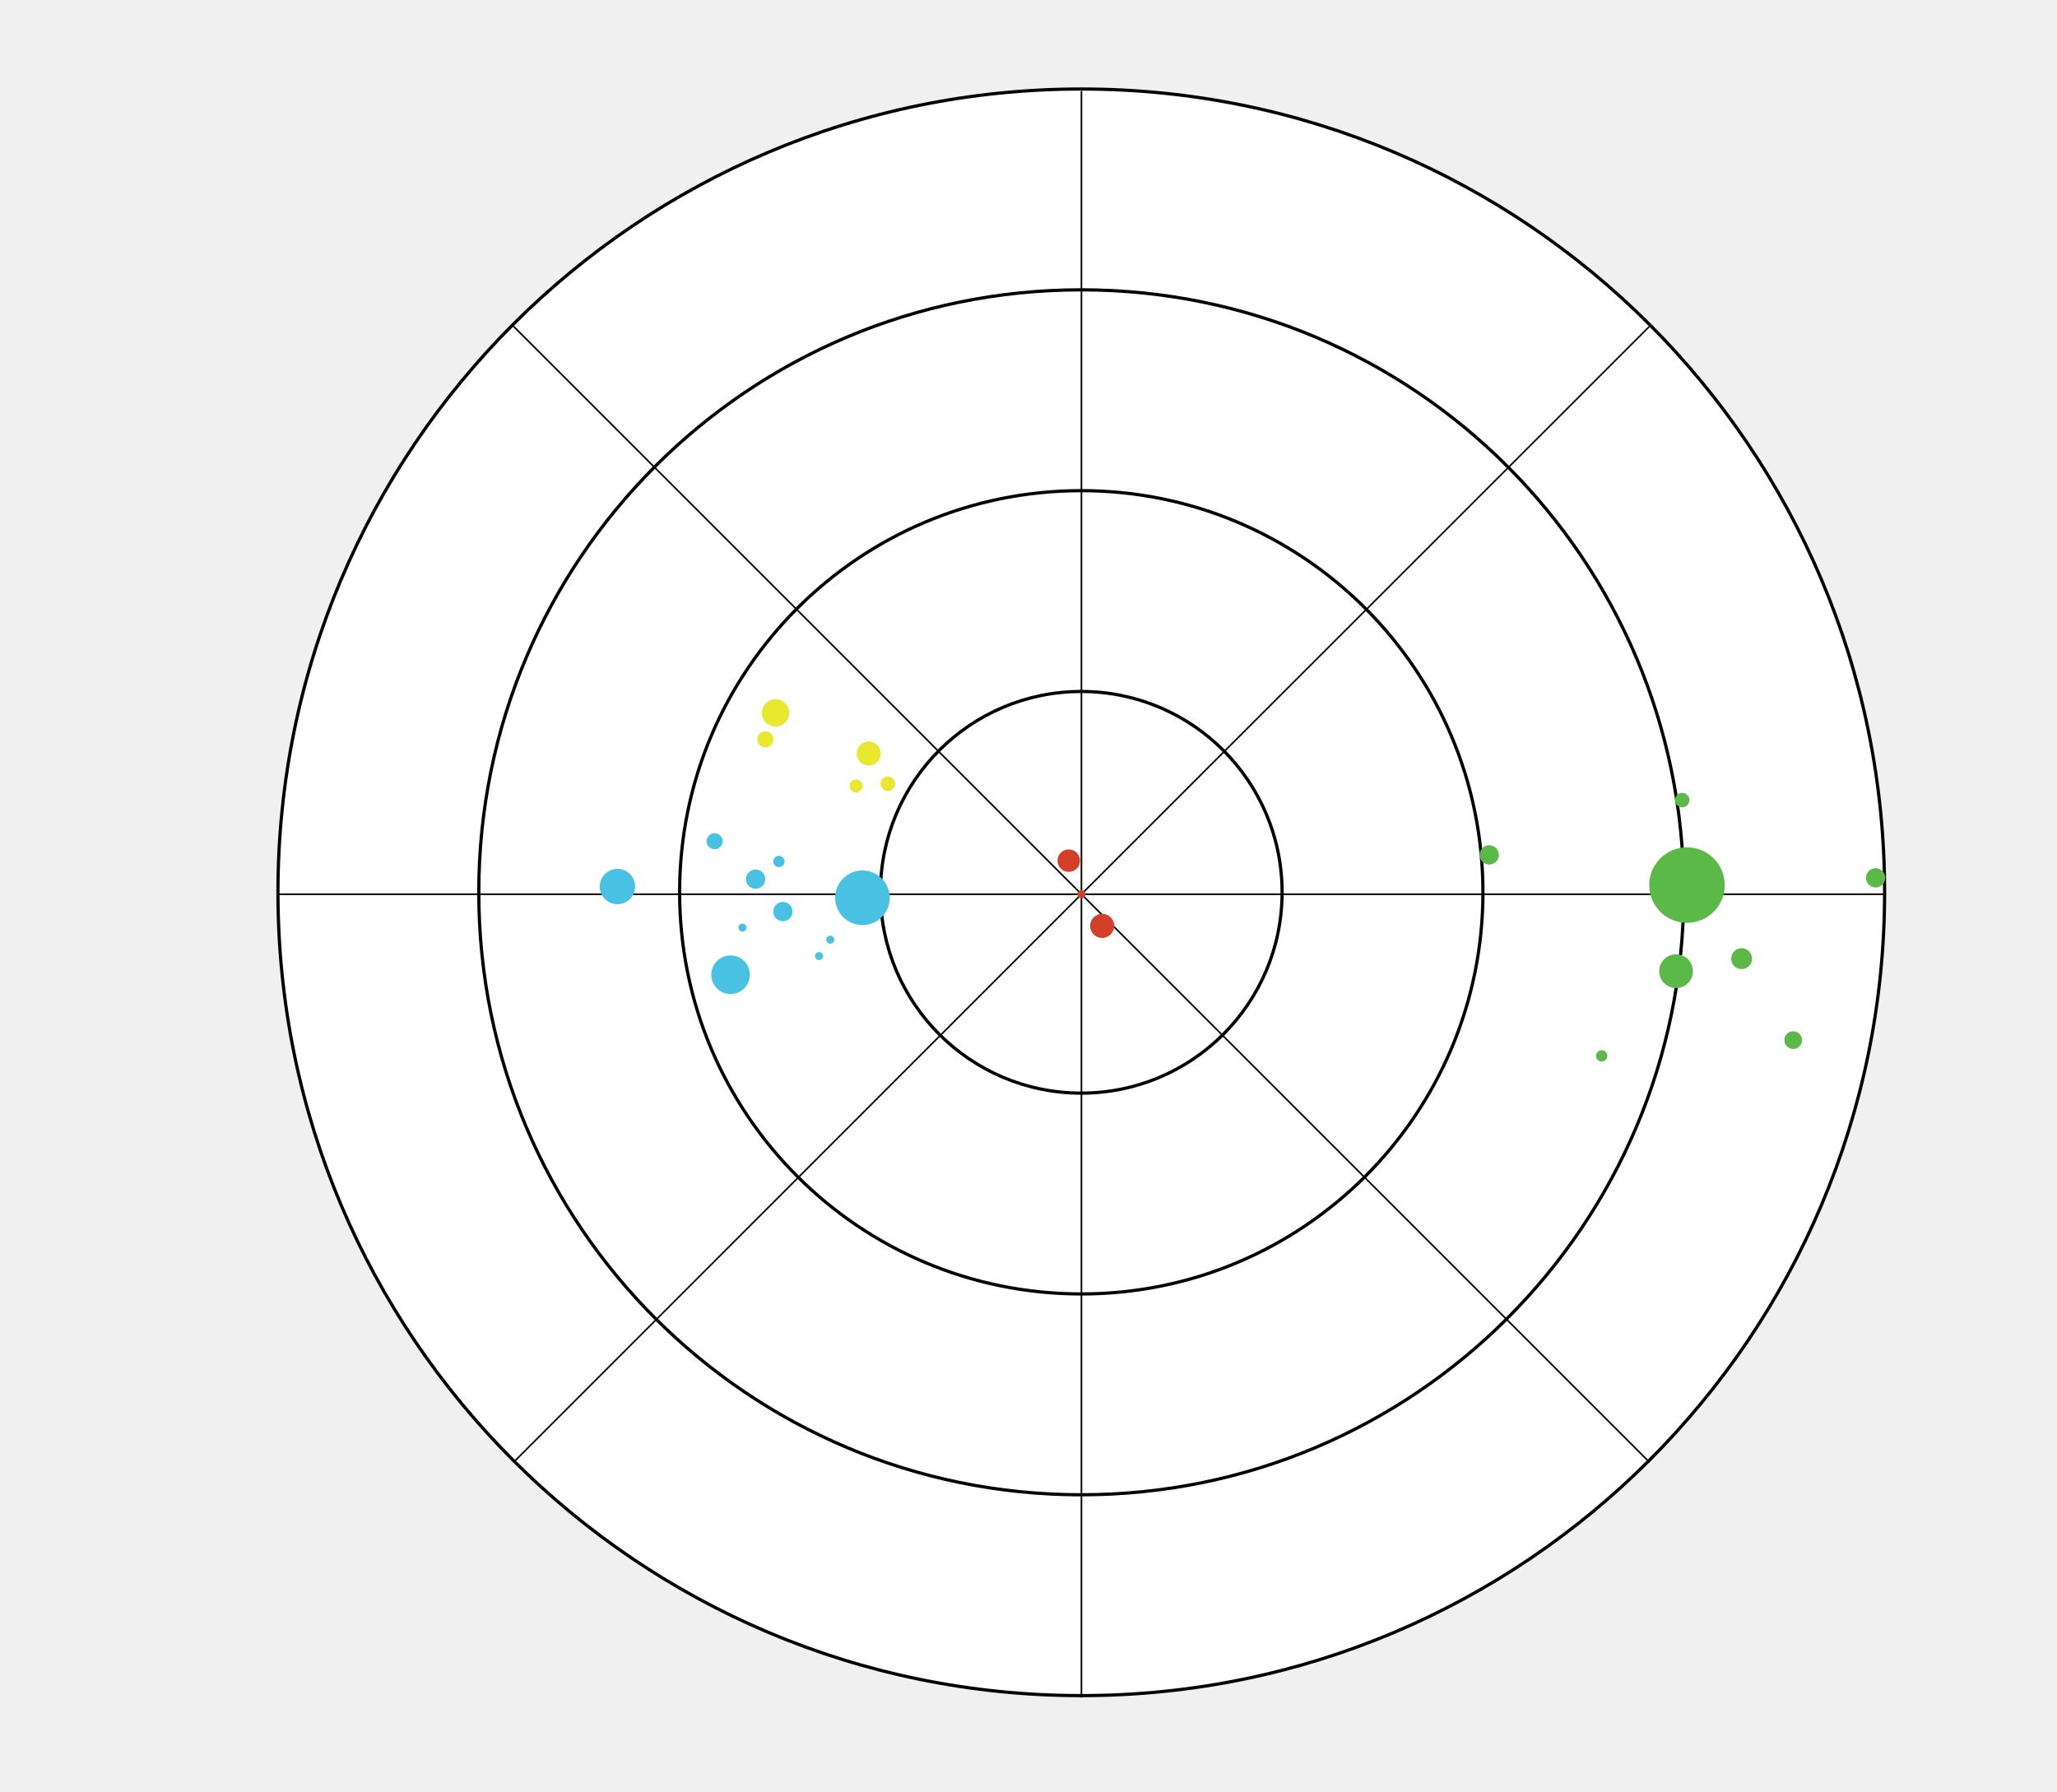
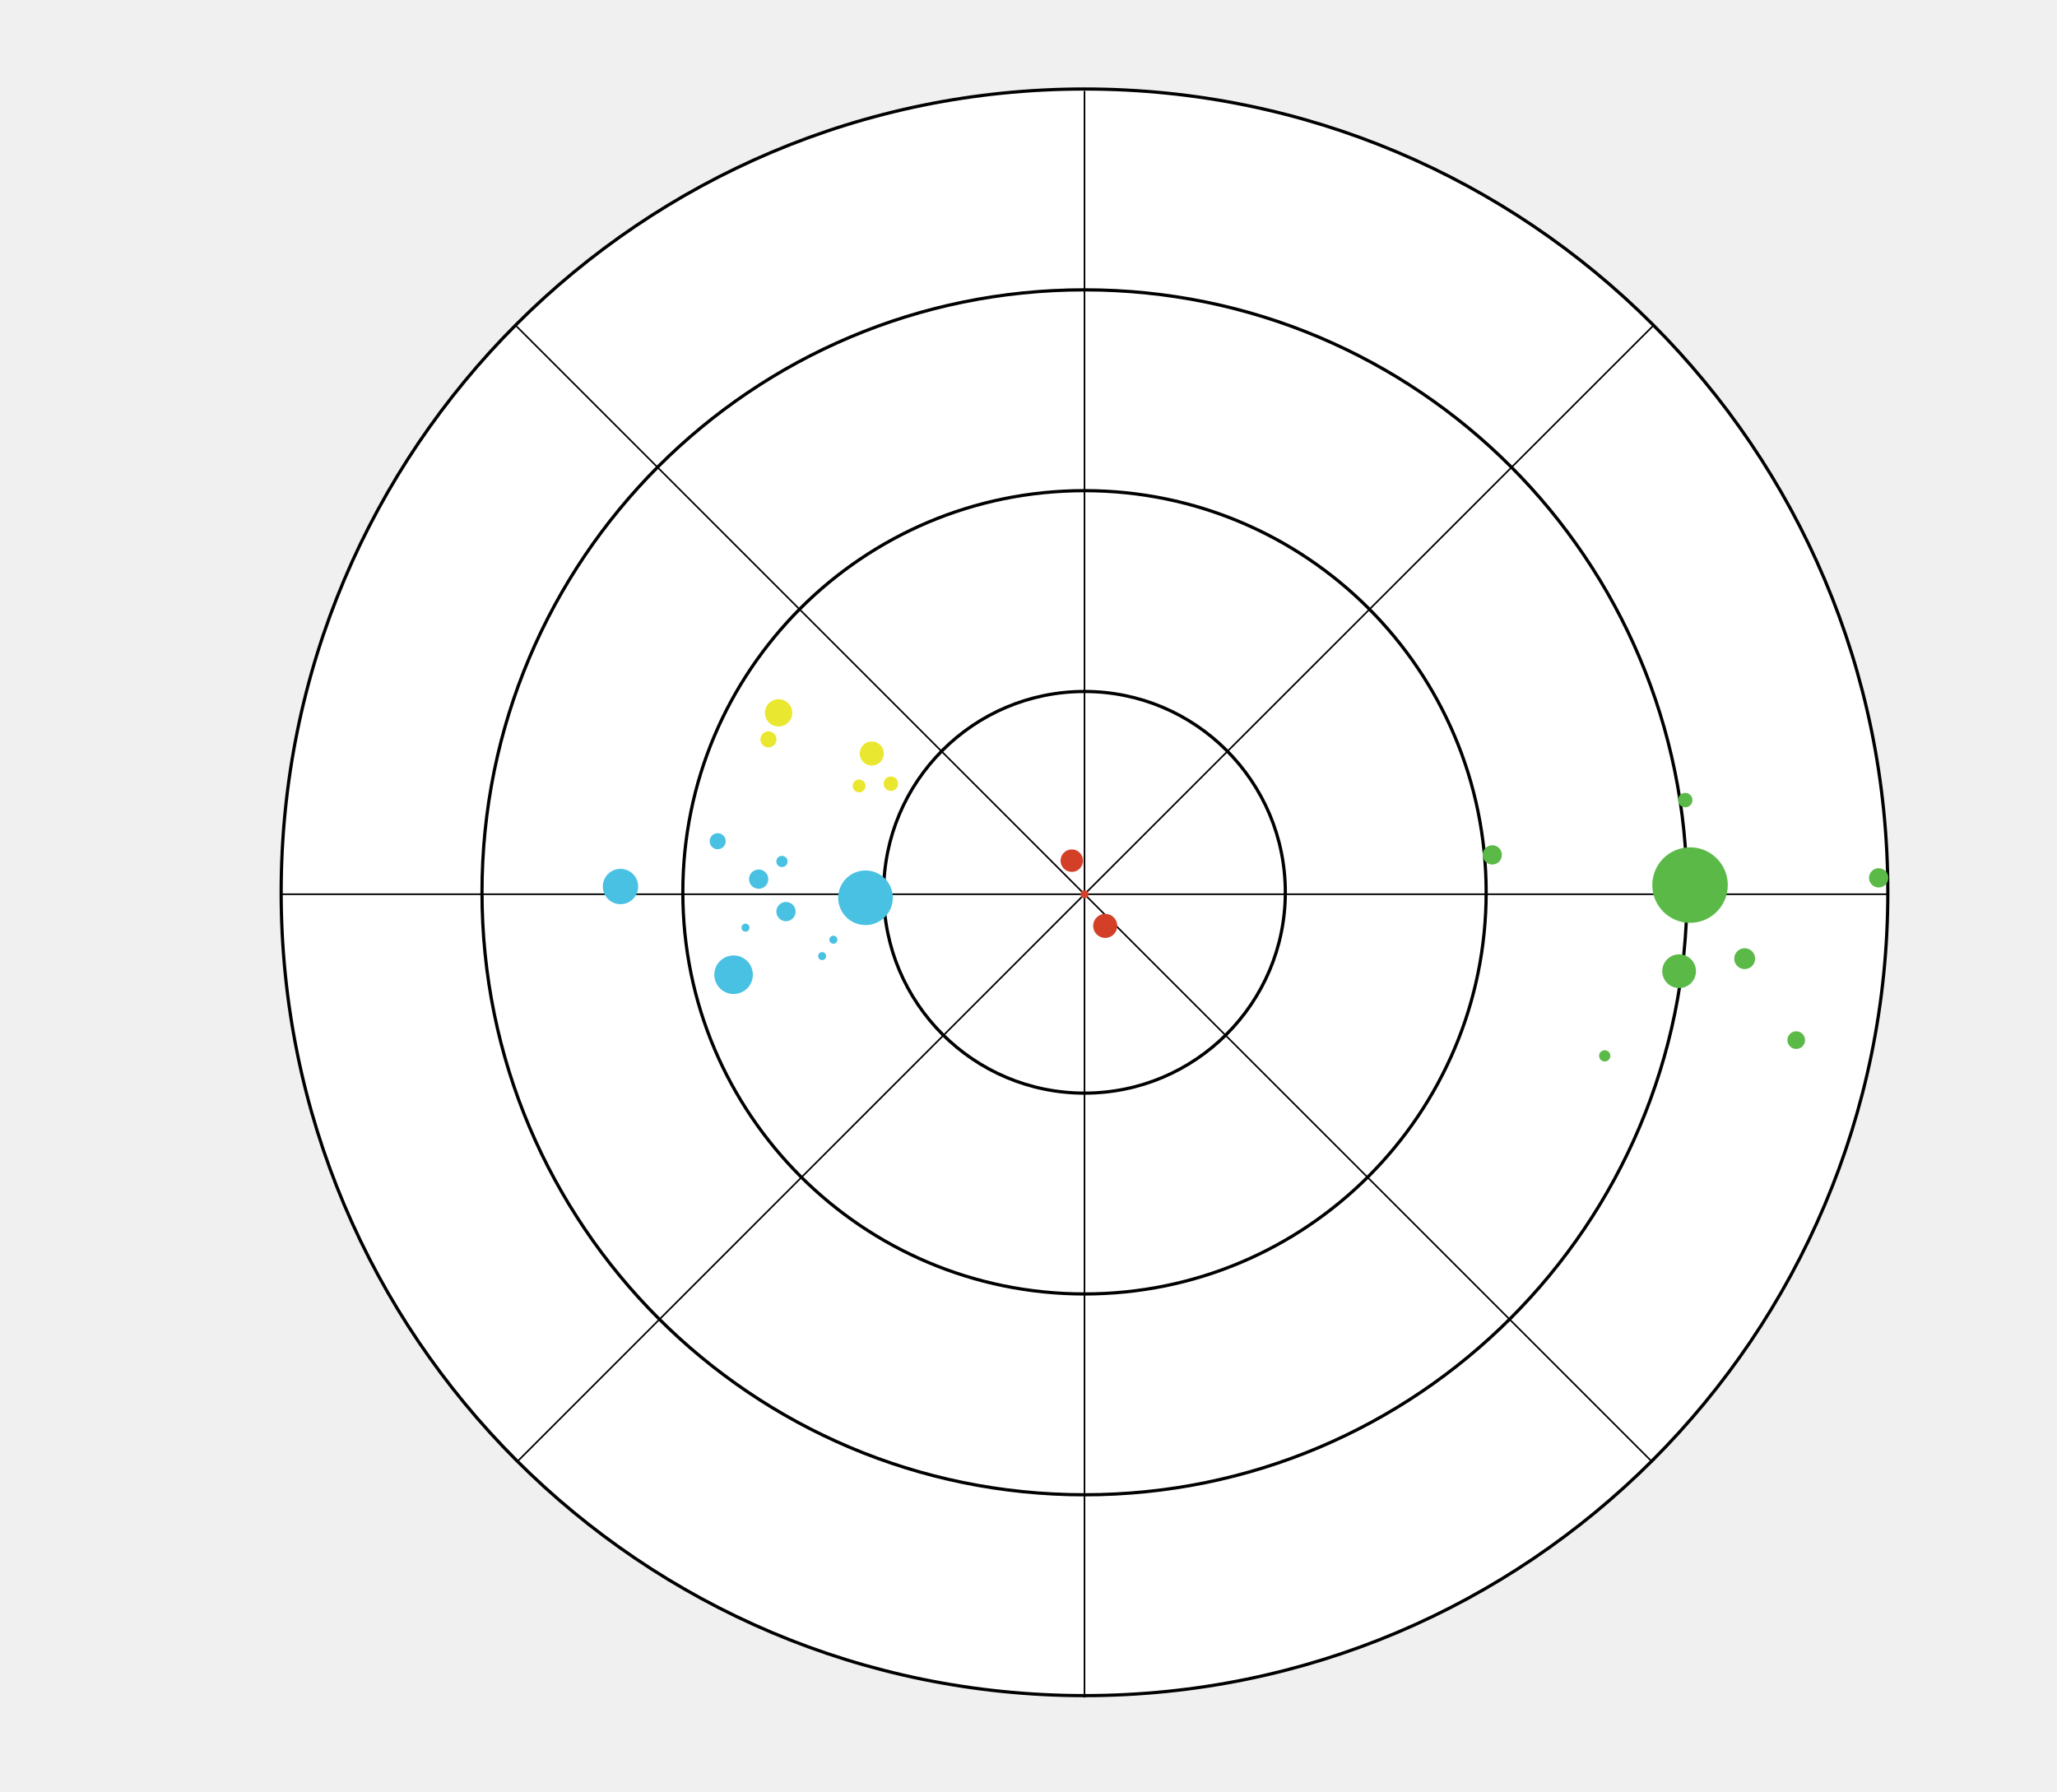
<svg xmlns="http://www.w3.org/2000/svg" version="1.1" id="Layer_1" x="0px" y="0px" viewBox="0 0 1280.3 1115" style="enable-background:new 0 0 1280.3 1115;" xml:space="preserve">
  <style type="text/css">
	.st0{fill-opacity:0;}
	.st1{fill:none;stroke:#000000;stroke-opacity:5.000000e-02;}
	.st2{fill:#FFFFFF;stroke:#000000;stroke-miterlimit:10;}
- 	.st3{fill:#49C1E2;}
- 	.st4{fill:#EAE730;}
- 	.st5{fill:#D33F27;}
- 	.st6{fill:#5BBA47;}
+ 	.st3{fill:none;stroke:#000000;stroke-miterlimit:10;}
+ 	.st4{fill:#49C1E2;}
+ 	.st5{fill:#EAE730;}
+ 	.st6{fill:#D33F27;}
+ 	.st7{fill:#5BBA47;}
</style>
  <g id="arc-tip" transform="translate(-330,-330) scale(2)">
-     <path id="arc" class="st0" d="M-168,182.9c53.4,0,105.4,17.1,148.3,48.8L-168,432.9V182.9z" />
+     <path id="arc" class="st0" d="M-167,182.9c53.4,0,105.4,17.1,148.3,48.8L-167,432.9V182.9z" />
  </g>
  <g id="concentric-circles" transform="translate(-330,-330) scale(2)">
-     <circle id="circle-0" class="st1" cx="-168" cy="432.9" r="250" />
-     <circle id="circle-1" class="st1" cx="-168" cy="432.9" r="187.5" />
-     <circle id="circle-2" class="st1" cx="-168" cy="432.9" r="125" />
-     <circle id="circle-3" class="st1" cx="-168" cy="432.9" r="62.5" />
+     <circle id="circle-0" class="st1" cx="-167" cy="432.9" r="250" />
+     <circle id="circle-1" class="st1" cx="-167" cy="432.9" r="187.5" />
+     <circle id="circle-2" class="st1" cx="-167" cy="432.9" r="125" />
+     <circle id="circle-3" class="st1" cx="-167" cy="432.9" r="62.5" />
  </g>
-   <line id="pos-y-axis" class="st1" x1="-666.2" y1="535.7" x2="-666.2" y2="35.7" />
-   <line id="pos-x-axis" class="st1" x1="-666.2" y1="535.7" x2="-166.2" y2="535.7" />
-   <line id="neg-y-axis" class="st1" x1="-666.2" y1="535.7" x2="-666.2" y2="1035.7" />
-   <line id="neg-x-axis" class="st1" x1="-666.2" y1="535.7" x2="-1166.2" y2="535.7" />
-   <line id="quad-1-axis" class="st1" x1="-666.2" y1="535.7" x2="-312.6" y2="182.2" />
-   <line id="quad-2-axis" class="st1" x1="-666.2" y1="535.7" x2="-312.6" y2="889.3" />
-   <line id="quad-3-axis" class="st1" x1="-666.2" y1="535.7" x2="-1019.7" y2="889.3" />
-   <line id="quad-4-axis" class="st1" x1="-666.2" y1="535.7" x2="-1019.7" y2="182.2" />
-   <circle id="origin" cx="-666.2" cy="535.7" r="5" />
-   <text pointer-events="auto" transform="matrix(1 0 0 1 -522.0403 703.9286)" style="fill:#C5C5C5;enable-background:new    ; font-family:'ArialMT'; font-size:11.538px;">sa</text>
-   <text pointer-events="auto" transform="matrix(1 0 0 1 -397.6456 584.0358)" style="fill:#5BBA47;enable-background:new    ; font-family:'ArialMT'; font-size:11.538px;">morgan</text>
-   <text pointer-events="auto" transform="matrix(1 0 0 1 -687.9688 535.7235)" style="fill:#D33F27;enable-background:new    ; font-family:'ArialMT'; font-size:11.538px;">ayodhya</text>
-   <text pointer-events="auto" transform="matrix(1 0 0 1 -736.0461 746.6686)" style="fill:#C5C5C5;enable-background:new    ; font-family:'ArialMT'; font-size:11.538px;">algorithm</text>
-   <text pointer-events="auto" transform="matrix(1 0 0 1 -271.8808 490.6996)" style="fill:#BEBEBE;enable-background:new    ; font-family:'ArialMT'; font-size:12.914px;">sydney</text>
-   <text pointer-events="auto" transform="matrix(1 0 0 1 -497.3615 728.8809)" style="fill:#BEBEBE;enable-background:new    ; font-family:'ArialMT'; font-size:12.914px;">hong kong</text>
-   <text pointer-events="auto" transform="matrix(1 0 0 1 -632.1361 726.2055)" style="fill:#BEBEBE;enable-background:new    ; font-family:'ArialMT'; font-size:12.914px;">ceo</text>
-   <text pointer-events="auto" transform="matrix(1 0 0 1 -583.867 600.2571)" style="fill:#B7B7B7;enable-background:new    ; font-family:'ArialMT'; font-size:14.159px;">goldman</text>
-   <text pointer-events="auto" transform="matrix(1 0 0 1 -218.0223 527.8832)" style="fill:#5BBA47;enable-background:new    ; font-family:'ArialMT'; font-size:14.159px;">australia</text>
-   <text pointer-events="auto" transform="matrix(1 0 0 1 -346.743 522.8173)" style="fill:#5BBA47;enable-background:new    ; font-family:'ArialMT'; font-size:14.159px;">american</text>
-   <text pointer-events="auto" transform="matrix(1 0 0 1 -304.0931 566.016)" style="fill:#5BBA47;enable-background:new    ; font-family:'ArialMT'; font-size:15.295px;">kansas</text>
-   <text pointer-events="auto" transform="matrix(1 0 0 1 -392.5804 423.4689)" style="fill:#A9A9A9;enable-background:new    ; font-family:'ArialMT'; font-size:16.34px;">manchester</text>
-   <text pointer-events="auto" transform="matrix(1 0 0 1 -262.3807 470.0683)" style="fill:#A9A9A9;enable-background:new    ; font-family:'ArialMT'; font-size:16.34px;">london</text>
-   <text pointer-events="auto" transform="matrix(1 0 0 1 -251.8695 623.9294)" style="fill:#5BBA47;enable-background:new    ; font-family:'ArialMT'; font-size:16.34px;">india</text>
-   <text pointer-events="auto" transform="matrix(1 0 0 1 -692.6328 525.7235)" style="fill:#D33F27;enable-background:new    ; font-family:'ArialMT'; font-size:19.052px;">centre</text>
-   <text pointer-events="auto" transform="matrix(1 0 0 1 -241.9508 399.9148)" style="fill:#8D8D8D;enable-background:new    ; font-family:'ArialMT'; font-size:19.844px;">england</text>
-   <text pointer-events="auto" transform="matrix(1 0 0 1 -355.5235 568.2527)" style="fill:#5BBA47;enable-background:new    ; font-family:'ArialMT'; font-size:20.59px;">delhi</text>
-   <text pointer-events="auto" transform="matrix(1 0 0 1 -461.4244 506.4967)" style="fill:#5BBA47;enable-background:new    ; font-family:'ArialMT'; font-size:21.296px;">wales</text>
-   <text pointer-events="auto" transform="matrix(1 0 0 1 -279.4724 287.3839)" style="fill:#4D4D4D;enable-background:new    ; font-family:'ArialMT'; font-size:25.392px;">liverpool</text>
-   <text pointer-events="auto" transform="matrix(1 0 0 1 -680.5952 562.0232)" style="fill:#D33F27;enable-background:new    ; font-family:'ArialMT'; font-size:26.819px;">city's</text>
-   <text pointer-events="auto" transform="matrix(1 0 0 1 -371.2782 548.2974)" style="fill:#5BBA47;enable-background:new    ; font-family:'ArialMT'; font-size:30px;">zealand</text>
-   <text pointer-events="auto" transform="matrix(1 0 0 1 -792.4863 689.9534)" style="fill:#DE8227;enable-background:new    ; font-family:'ArialMT'; font-size:14.159px;">global</text>
-   <text pointer-events="auto" transform="matrix(1 0 0 1 -892.7307 730.2191)" style="fill:#DE8227;enable-background:new    ; font-family:'ArialMT'; font-size:11.538px;">probe</text>
-   <text pointer-events="auto" transform="matrix(1 0 0 1 -769.3777 392.7132)" style="fill:#CCCCCC;enable-background:new    ; font-family:'ArialMT'; font-size:10px;">tweets</text>
-   <text pointer-events="auto" transform="matrix(1 0 0 1 -786.9089 165.2037)" style="fill:#A9A9A9;enable-background:new    ; font-family:'ArialMT'; font-size:16.34px;">jersey</text>
-   <text pointer-events="auto" transform="matrix(1 0 0 1 -798.6921 445.1885)" style="fill:#EAE730;enable-background:new    ; font-family:'ArialMT'; font-size:16.34px;">united</text>
-   <text pointer-events="auto" transform="matrix(1 0 0 1 -855.2488 296.2339)" style="fill:#2D3392;enable-background:new    ; font-family:'ArialMT'; font-size:23.211px;">league</text>
-   <text pointer-events="auto" transform="matrix(1 0 0 1 -791.9271 460.5203)" style="fill:#EAE730;enable-background:new    ; font-family:'ArialMT'; font-size:14.159px;">sports</text>
-   <text pointer-events="auto" transform="matrix(1 0 0 1 -841.7059 459.6645)" style="fill:#EAE730;enable-background:new    ; font-family:'ArialMT'; font-size:12.914px;">headlines</text>
-   <text pointer-events="auto" transform="matrix(1 0 0 1 -903.6143 432.5385)" style="fill:#EAE730;enable-background:new    ; font-family:'ArialMT'; font-size:23.791px;">election</text>
-   <text pointer-events="auto" transform="matrix(1 0 0 1 -900.4185 441.746)" style="fill:#EAE730;enable-background:new    ; font-family:'ArialMT'; font-size:14.159px;">protesters</text>
-   <text pointer-events="auto" transform="matrix(1 0 0 1 -946.1444 327.485)" style="fill:#CCCCCC;enable-background:new    ; font-family:'ArialMT'; font-size:10px;">victory</text>
-   <text pointer-events="auto" transform="matrix(1 0 0 1 -802.804 540.0301)" style="fill:#49C1E2;enable-background:new    ; font-family:'ArialMT'; font-size:19.844px;">trump</text>
-   <text pointer-events="auto" transform="matrix(1 0 0 1 -874.1365 520.7158)" style="fill:#49C1E2;enable-background:new    ; font-family:'ArialMT'; font-size:15.295px;">aircraft</text>
-   <text pointer-events="auto" transform="matrix(1 0 0 1 -841.476 522.2216)" style="fill:#49C1E2;enable-background:new    ; font-family:'ArialMT'; font-size:17.308px;">district</text>
-   <text pointer-events="auto" transform="matrix(1 0 0 1 -851.6212 530.7166)" style="fill:#49C1E2;enable-background:new    ; font-family:'ArialMT'; font-size:18.209px;">ratings</text>
-   <text pointer-events="auto" transform="matrix(1 0 0 1 -906.8701 541.789)" style="fill:#49C1E2;enable-background:new    ; font-family:'ArialMT'; font-size:19.844px;">leader</text>
-   <text pointer-events="auto" transform="matrix(1 0 0 1 -892.7396 503.0565)" style="fill:#49C1E2;enable-background:new    ; font-family:'ArialMT'; font-size:12.914px;">celebrating</text>
-   <text pointer-events="auto" transform="matrix(1 0 0 1 -834.1583 505.4505)" style="fill:#49C1E2;enable-background:new    ; font-family:'ArialMT'; font-size:15.295px;">media</text>
-   <text pointer-events="auto" transform="matrix(1 0 0 1 -831.9077 492.3235)" style="fill:#49C1E2;enable-background:new    ; font-family:'ArialMT'; font-size:11.538px;">hotel</text>
-   <text pointer-events="auto" transform="matrix(1 0 0 1 -888.096 502.2863)" style="fill:#49C1E2;enable-background:new    ; font-family:'ArialMT'; font-size:20.59px;">mayor</text>
-   <text pointer-events="auto" transform="matrix(1 0 0 1 -854.9415 501.4438)" style="fill:#49C1E2;enable-background:new    ; font-family:'ArialMT'; font-size:11.538px;">airline</text>
-   <text pointer-events="auto" transform="matrix(1 0 0 1 -862.0808 603.8846)" style="fill:#DE8227;enable-background:new    ; font-family:'ArialMT'; font-size:14.159px;">premier</text>
-   <text pointer-events="auto" transform="matrix(1 0 0 1 -857.0325 663.9594)" style="fill:#DE8227;enable-background:new    ; font-family:'ArialMT'; font-size:14.159px;">corporation</text>
-   <text pointer-events="auto" transform="matrix(1 0 0 1 -795.2586 597.4821)" style="fill:#DE8227;enable-background:new    ; font-family:'ArialMT'; font-size:12.914px;">western</text>
-   <text pointer-events="auto" transform="matrix(1 0 0 1 -845.192 639.9032)" style="fill:#DE8227;enable-background:new    ; font-family:'ArialMT'; font-size:11.538px;">ensure</text>
-   <text pointer-events="auto" transform="matrix(1 0 0 1 -861.825 626.8384)" style="fill:#DE8227;enable-background:new    ; font-family:'ArialMT'; font-size:11.538px;">alleged</text>
-   <text pointer-events="auto" transform="matrix(1 0 0 1 -905.4243 569.5296)" style="fill:#49C1E2;enable-background:new    ; font-family:'ArialMT'; font-size:12.914px;">minister</text>
-   <text pointer-events="auto" transform="matrix(1 0 0 1 -865.1417 546.5488)" style="fill:#49C1E2;enable-background:new    ; font-family:'ArialMT'; font-size:21.966px;">university</text>
+   <line id="pos-y-axis" class="st1" x1="-664.3" y1="535.7" x2="-664.3" y2="35.7" />
+   <line id="pos-x-axis" class="st1" x1="-664.3" y1="535.7" x2="-164.3" y2="535.7" />
+   <line id="neg-y-axis" class="st1" x1="-664.3" y1="535.7" x2="-664.3" y2="1035.7" />
+   <line id="neg-x-axis" class="st1" x1="-664.3" y1="535.7" x2="-1164.3" y2="535.7" />
+   <line id="quad-1-axis" class="st1" x1="-664.3" y1="535.7" x2="-310.7" y2="182.2" />
+   <line id="quad-2-axis" class="st1" x1="-664.3" y1="535.7" x2="-310.7" y2="889.3" />
+   <line id="quad-3-axis" class="st1" x1="-664.3" y1="535.7" x2="-1017.8" y2="889.3" />
+   <line id="quad-4-axis" class="st1" x1="-664.3" y1="535.7" x2="-1017.8" y2="182.2" />
+   <circle id="origin" cx="-664.3" cy="535.7" r="5" />
+   <text pointer-events="auto" transform="matrix(1 0 0 1 -520.0901 703.9286)" style="fill:#C5C5C5;enable-background:new    ; font-family:'ArialMT'; font-size:11.538px;">sa</text>
+   <text pointer-events="auto" transform="matrix(1 0 0 1 -395.6955 584.0358)" style="fill:#5BBA47;enable-background:new    ; font-family:'ArialMT'; font-size:11.538px;">morgan</text>
+   <text pointer-events="auto" transform="matrix(1 0 0 1 -686.0187 535.7235)" style="fill:#D33F27;enable-background:new    ; font-family:'ArialMT'; font-size:11.538px;">ayodhya</text>
+   <text pointer-events="auto" transform="matrix(1 0 0 1 -734.096 746.6686)" style="fill:#C5C5C5;enable-background:new    ; font-family:'ArialMT'; font-size:11.538px;">algorithm</text>
+   <text pointer-events="auto" transform="matrix(1 0 0 1 -269.9308 490.6996)" style="fill:#BEBEBE;enable-background:new    ; font-family:'ArialMT'; font-size:12.914px;">sydney</text>
+   <text pointer-events="auto" transform="matrix(1 0 0 1 -495.4115 728.8809)" style="fill:#BEBEBE;enable-background:new    ; font-family:'ArialMT'; font-size:12.914px;">hong kong</text>
+   <text pointer-events="auto" transform="matrix(1 0 0 1 -630.186 726.2055)" style="fill:#BEBEBE;enable-background:new    ; font-family:'ArialMT'; font-size:12.914px;">ceo</text>
+   <text pointer-events="auto" transform="matrix(1 0 0 1 -581.9169 600.2571)" style="fill:#B7B7B7;enable-background:new    ; font-family:'ArialMT'; font-size:14.159px;">goldman</text>
+   <text pointer-events="auto" transform="matrix(1 0 0 1 -216.0722 527.8832)" style="fill:#5BBA47;enable-background:new    ; font-family:'ArialMT'; font-size:14.159px;">australia</text>
+   <text pointer-events="auto" transform="matrix(1 0 0 1 -344.7929 522.8173)" style="fill:#5BBA47;enable-background:new    ; font-family:'ArialMT'; font-size:14.159px;">american</text>
+   <text pointer-events="auto" transform="matrix(1 0 0 1 -302.143 566.016)" style="fill:#5BBA47;enable-background:new    ; font-family:'ArialMT'; font-size:15.295px;">kansas</text>
+   <text pointer-events="auto" transform="matrix(1 0 0 1 -390.6303 423.4689)" style="fill:#A9A9A9;enable-background:new    ; font-family:'ArialMT'; font-size:16.34px;">manchester</text>
+   <text pointer-events="auto" transform="matrix(1 0 0 1 -260.4306 470.0683)" style="fill:#A9A9A9;enable-background:new    ; font-family:'ArialMT'; font-size:16.34px;">london</text>
+   <text pointer-events="auto" transform="matrix(1 0 0 1 -249.9194 623.9294)" style="fill:#5BBA47;enable-background:new    ; font-family:'ArialMT'; font-size:16.34px;">india</text>
+   <text pointer-events="auto" transform="matrix(1 0 0 1 -690.6827 525.7235)" style="fill:#D33F27;enable-background:new    ; font-family:'ArialMT'; font-size:19.052px;">centre</text>
+   <text pointer-events="auto" transform="matrix(1 0 0 1 -240.0007 399.9148)" style="fill:#8D8D8D;enable-background:new    ; font-family:'ArialMT'; font-size:19.844px;">england</text>
+   <text pointer-events="auto" transform="matrix(1 0 0 1 -353.5735 568.2527)" style="fill:#5BBA47;enable-background:new    ; font-family:'ArialMT'; font-size:20.59px;">delhi</text>
+   <text pointer-events="auto" transform="matrix(1 0 0 1 -459.4743 506.4967)" style="fill:#5BBA47;enable-background:new    ; font-family:'ArialMT'; font-size:21.296px;">wales</text>
+   <text pointer-events="auto" transform="matrix(1 0 0 1 -277.5223 287.3839)" style="fill:#4D4D4D;enable-background:new    ; font-family:'ArialMT'; font-size:25.392px;">liverpool</text>
+   <text pointer-events="auto" transform="matrix(1 0 0 1 -678.6451 562.0232)" style="fill:#D33F27;enable-background:new    ; font-family:'ArialMT'; font-size:26.819px;">city's</text>
+   <text pointer-events="auto" transform="matrix(1 0 0 1 -369.3282 548.2974)" style="fill:#5BBA47;enable-background:new    ; font-family:'ArialMT'; font-size:30px;">zealand</text>
+   <text pointer-events="auto" transform="matrix(1 0 0 1 -790.5362 689.9534)" style="fill:#DE8227;enable-background:new    ; font-family:'ArialMT'; font-size:14.159px;">global</text>
+   <text pointer-events="auto" transform="matrix(1 0 0 1 -890.7806 730.2191)" style="fill:#DE8227;enable-background:new    ; font-family:'ArialMT'; font-size:11.538px;">probe</text>
+   <text pointer-events="auto" transform="matrix(1 0 0 1 -767.4276 392.7132)" style="fill:#CCCCCC;enable-background:new    ; font-family:'ArialMT'; font-size:10px;">tweets</text>
+   <text pointer-events="auto" transform="matrix(1 0 0 1 -784.9588 165.2037)" style="fill:#A9A9A9;enable-background:new    ; font-family:'ArialMT'; font-size:16.34px;">jersey</text>
+   <text pointer-events="auto" transform="matrix(1 0 0 1 -796.742 445.1885)" style="fill:#EAE730;enable-background:new    ; font-family:'ArialMT'; font-size:16.34px;">united</text>
+   <text pointer-events="auto" transform="matrix(1 0 0 1 -853.2988 296.2339)" style="fill:#2D3392;enable-background:new    ; font-family:'ArialMT'; font-size:23.211px;">league</text>
+   <text pointer-events="auto" transform="matrix(1 0 0 1 -789.977 460.5203)" style="fill:#EAE730;enable-background:new    ; font-family:'ArialMT'; font-size:14.159px;">sports</text>
+   <text pointer-events="auto" transform="matrix(1 0 0 1 -839.7558 459.6645)" style="fill:#EAE730;enable-background:new    ; font-family:'ArialMT'; font-size:12.914px;">headlines</text>
+   <text pointer-events="auto" transform="matrix(1 0 0 1 -901.6642 432.5385)" style="fill:#EAE730;enable-background:new    ; font-family:'ArialMT'; font-size:23.791px;">election</text>
+   <text pointer-events="auto" transform="matrix(1 0 0 1 -898.4684 441.746)" style="fill:#EAE730;enable-background:new    ; font-family:'ArialMT'; font-size:14.159px;">protesters</text>
+   <text pointer-events="auto" transform="matrix(1 0 0 1 -944.1943 327.485)" style="fill:#CCCCCC;enable-background:new    ; font-family:'ArialMT'; font-size:10px;">victory</text>
+   <text pointer-events="auto" transform="matrix(1 0 0 1 -800.8539 540.0301)" style="fill:#49C1E2;enable-background:new    ; font-family:'ArialMT'; font-size:19.844px;">trump</text>
+   <text pointer-events="auto" transform="matrix(1 0 0 1 -872.1865 520.7158)" style="fill:#49C1E2;enable-background:new    ; font-family:'ArialMT'; font-size:15.295px;">aircraft</text>
+   <text pointer-events="auto" transform="matrix(1 0 0 1 -839.5259 522.2216)" style="fill:#49C1E2;enable-background:new    ; font-family:'ArialMT'; font-size:17.308px;">district</text>
+   <text pointer-events="auto" transform="matrix(1 0 0 1 -849.6711 530.7166)" style="fill:#49C1E2;enable-background:new    ; font-family:'ArialMT'; font-size:18.209px;">ratings</text>
+   <text pointer-events="auto" transform="matrix(1 0 0 1 -904.92 541.789)" style="fill:#49C1E2;enable-background:new    ; font-family:'ArialMT'; font-size:19.844px;">leader</text>
+   <text pointer-events="auto" transform="matrix(1 0 0 1 -890.7895 503.0565)" style="fill:#49C1E2;enable-background:new    ; font-family:'ArialMT'; font-size:12.914px;">celebrating</text>
+   <text pointer-events="auto" transform="matrix(1 0 0 1 -832.2082 505.4505)" style="fill:#49C1E2;enable-background:new    ; font-family:'ArialMT'; font-size:15.295px;">media</text>
+   <text pointer-events="auto" transform="matrix(1 0 0 1 -829.9576 492.3235)" style="fill:#49C1E2;enable-background:new    ; font-family:'ArialMT'; font-size:11.538px;">hotel</text>
+   <text pointer-events="auto" transform="matrix(1 0 0 1 -886.1459 502.2863)" style="fill:#49C1E2;enable-background:new    ; font-family:'ArialMT'; font-size:20.59px;">mayor</text>
+   <text pointer-events="auto" transform="matrix(1 0 0 1 -852.9914 501.4438)" style="fill:#49C1E2;enable-background:new    ; font-family:'ArialMT'; font-size:11.538px;">airline</text>
+   <text pointer-events="auto" transform="matrix(1 0 0 1 -860.1307 603.8846)" style="fill:#DE8227;enable-background:new    ; font-family:'ArialMT'; font-size:14.159px;">premier</text>
+   <text pointer-events="auto" transform="matrix(1 0 0 1 -855.0825 663.9594)" style="fill:#DE8227;enable-background:new    ; font-family:'ArialMT'; font-size:14.159px;">corporation</text>
+   <text pointer-events="auto" transform="matrix(1 0 0 1 -793.3085 597.4821)" style="fill:#DE8227;enable-background:new    ; font-family:'ArialMT'; font-size:12.914px;">western</text>
+   <text pointer-events="auto" transform="matrix(1 0 0 1 -843.2419 639.9032)" style="fill:#DE8227;enable-background:new    ; font-family:'ArialMT'; font-size:11.538px;">ensure</text>
+   <text pointer-events="auto" transform="matrix(1 0 0 1 -859.8749 626.8384)" style="fill:#DE8227;enable-background:new    ; font-family:'ArialMT'; font-size:11.538px;">alleged</text>
+   <text pointer-events="auto" transform="matrix(1 0 0 1 -903.4742 569.5296)" style="fill:#49C1E2;enable-background:new    ; font-family:'ArialMT'; font-size:12.914px;">minister</text>
+   <text pointer-events="auto" transform="matrix(1 0 0 1 -863.1916 546.5488)" style="fill:#49C1E2;enable-background:new    ; font-family:'ArialMT'; font-size:21.966px;">university</text>
  <g>
    <g id="concentric-circles_1_" transform="translate(-330,-330) scale(2)">
-       <circle id="circle-0_1_" class="st2" cx="501.5" cy="442.7" r="250" />
-       <circle id="circle-1_1_" class="st2" cx="501.5" cy="442.7" r="187.5" />
-       <circle id="circle-2_1_" class="st2" cx="501.5" cy="442.7" r="125" />
-       <circle id="circle-3_1_" class="st2" cx="501.5" cy="442.7" r="62.5" />
+       <circle id="circle-0_1_" class="st2" cx="502.5" cy="442.7" r="250" />
+       <circle id="circle-1_1_" class="st2" cx="502.5" cy="442.7" r="187.5" />
+       <circle id="circle-2_1_" class="st2" cx="502.5" cy="442.7" r="125" />
+       <circle id="circle-3_1_" class="st2" cx="502.5" cy="442.7" r="62.5" />
    </g>
-     <line id="pos-y-axis_1_" class="st2" x1="673.1" y1="556.6" x2="673.1" y2="56.6" />
-     <line id="pos-x-axis_1_" class="st2" x1="673.1" y1="556.6" x2="1173.1" y2="556.6" />
-     <line id="neg-y-axis_1_" class="st2" x1="673.1" y1="556.6" x2="673.1" y2="1056.6" />
-     <line id="neg-x-axis_1_" class="st2" x1="673.1" y1="556.6" x2="173.1" y2="556.6" />
-     <line id="quad-1-axis_1_" class="st2" x1="673.1" y1="556.6" x2="1026.7" y2="203.1" />
-     <line id="quad-2-axis_1_" class="st2" x1="673.1" y1="556.6" x2="1026.7" y2="910.2" />
-     <line id="quad-3-axis_1_" class="st2" x1="673.1" y1="556.6" x2="319.6" y2="910.2" />
-     <line id="quad-4-axis_1_" class="st2" x1="673.1" y1="556.6" x2="319.6" y2="203.1" />
+     <line id="pos-y-axis_1_" class="st3" x1="675" y1="556.6" x2="675" y2="56.6" />
+     <line id="pos-x-axis_1_" class="st3" x1="675" y1="556.6" x2="1175" y2="556.6" />
+     <line id="neg-y-axis_1_" class="st3" x1="675" y1="556.6" x2="675" y2="1056.6" />
+     <line id="neg-x-axis_1_" class="st3" x1="675" y1="556.6" x2="175" y2="556.6" />
+     <line id="quad-1-axis_1_" class="st3" x1="675" y1="556.6" x2="1028.6" y2="203.1" />
+     <line id="quad-2-axis_1_" class="st3" x1="675" y1="556.6" x2="1028.6" y2="910.2" />
+     <line id="quad-3-axis_1_" class="st3" x1="675" y1="556.6" x2="321.5" y2="910.2" />
+     <line id="quad-4-axis_1_" class="st3" x1="675" y1="556.6" x2="321.5" y2="203.1" />
  </g>
  <g>
-     <circle class="st3" cx="536.8" cy="558.8" r="17" />
-     <circle class="st3" cx="384.3" cy="551.8" r="11" />
-     <circle class="st3" cx="454.7" cy="606.7" r="12" />
-     <circle class="st3" cx="487.3" cy="567.4" r="6" />
-     <circle class="st3" cx="444.8" cy="523.6" r="5" />
-     <circle class="st3" cx="484.8" cy="536.2" r="3.5" />
-     <circle class="st3" cx="516.8" cy="584.9" r="2.5" />
-     <circle class="st3" cx="470.3" cy="547.2" r="6" />
-     <circle class="st3" cx="462.1" cy="577.4" r="2.5" />
-     <circle class="st3" cx="509.8" cy="595.1" r="2.5" />
+     <circle class="st4" cx="538.7" cy="558.8" r="17" />
+     <circle class="st4" cx="386.2" cy="551.8" r="11" />
+     <circle class="st4" cx="456.6" cy="606.7" r="12" />
+     <circle class="st4" cx="489.2" cy="567.4" r="6" />
+     <circle class="st4" cx="446.7" cy="523.6" r="5" />
+     <circle class="st4" cx="486.7" cy="536.2" r="3.5" />
+     <circle class="st4" cx="518.7" cy="584.9" r="2.5" />
+     <circle class="st4" cx="472.2" cy="547.2" r="6" />
+     <circle class="st4" cx="464" cy="577.4" r="2.5" />
+     <circle class="st4" cx="511.7" cy="595.1" r="2.5" />
  </g>
  <g>
-     <circle class="st4" cx="552.6" cy="487.8" r="4.5" />
-     <circle class="st4" cx="482.7" cy="443.7" r="8.5" />
-     <circle class="st4" cx="476.4" cy="460.2" r="5" />
-     <circle class="st4" cx="532.8" cy="489.2" r="4" />
-     <circle class="st4" cx="540.7" cy="469" r="7.5" />
+     <circle class="st5" cx="554.5" cy="487.8" r="4.5" />
+     <circle class="st5" cx="484.6" cy="443.7" r="8.5" />
+     <circle class="st5" cx="478.3" cy="460.2" r="5" />
+     <circle class="st5" cx="534.7" cy="489.2" r="4" />
+     <circle class="st5" cx="542.6" cy="469" r="7.5" />
  </g>
  <g>
-     <circle class="st5" cx="673.1" cy="556.6" r="2.5" />
-     <circle class="st5" cx="686" cy="576.3" r="7.5" />
-     <circle class="st5" cx="665.2" cy="535.7" r="7" />
+     <circle class="st6" cx="675" cy="556.6" r="2.5" />
+     <circle class="st6" cx="687.9" cy="576.3" r="7.5" />
+     <circle class="st6" cx="667.1" cy="535.7" r="7" />
  </g>
-   <circle class="st6" cx="1050" cy="550.9" r="23.5" />
-   <circle class="st6" cx="1043.2" cy="604.5" r="10.5" />
-   <circle class="st6" cx="1084" cy="596.7" r="6.5" />
-   <circle class="st6" cx="1167.4" cy="546.4" r="6" />
-   <circle class="st6" cx="1116.1" cy="647.4" r="5.5" />
-   <circle class="st6" cx="1047" cy="498" r="4.5" />
-   <circle class="st6" cx="996.9" cy="657.2" r="3.5" />
-   <circle class="st6" cx="926.9" cy="532.1" r="6" />
+   <circle class="st7" cx="1051.9" cy="550.9" r="23.5" />
+   <circle class="st7" cx="1045.1" cy="604.5" r="10.5" />
+   <circle class="st7" cx="1085.9" cy="596.7" r="6.5" />
+   <circle class="st7" cx="1169.3" cy="546.4" r="6" />
+   <circle class="st7" cx="1118" cy="647.4" r="5.5" />
+   <circle class="st7" cx="1048.9" cy="498" r="4.5" />
+   <circle class="st7" cx="998.8" cy="657.2" r="3.5" />
+   <circle class="st7" cx="928.8" cy="532.1" r="6" />
</svg>
